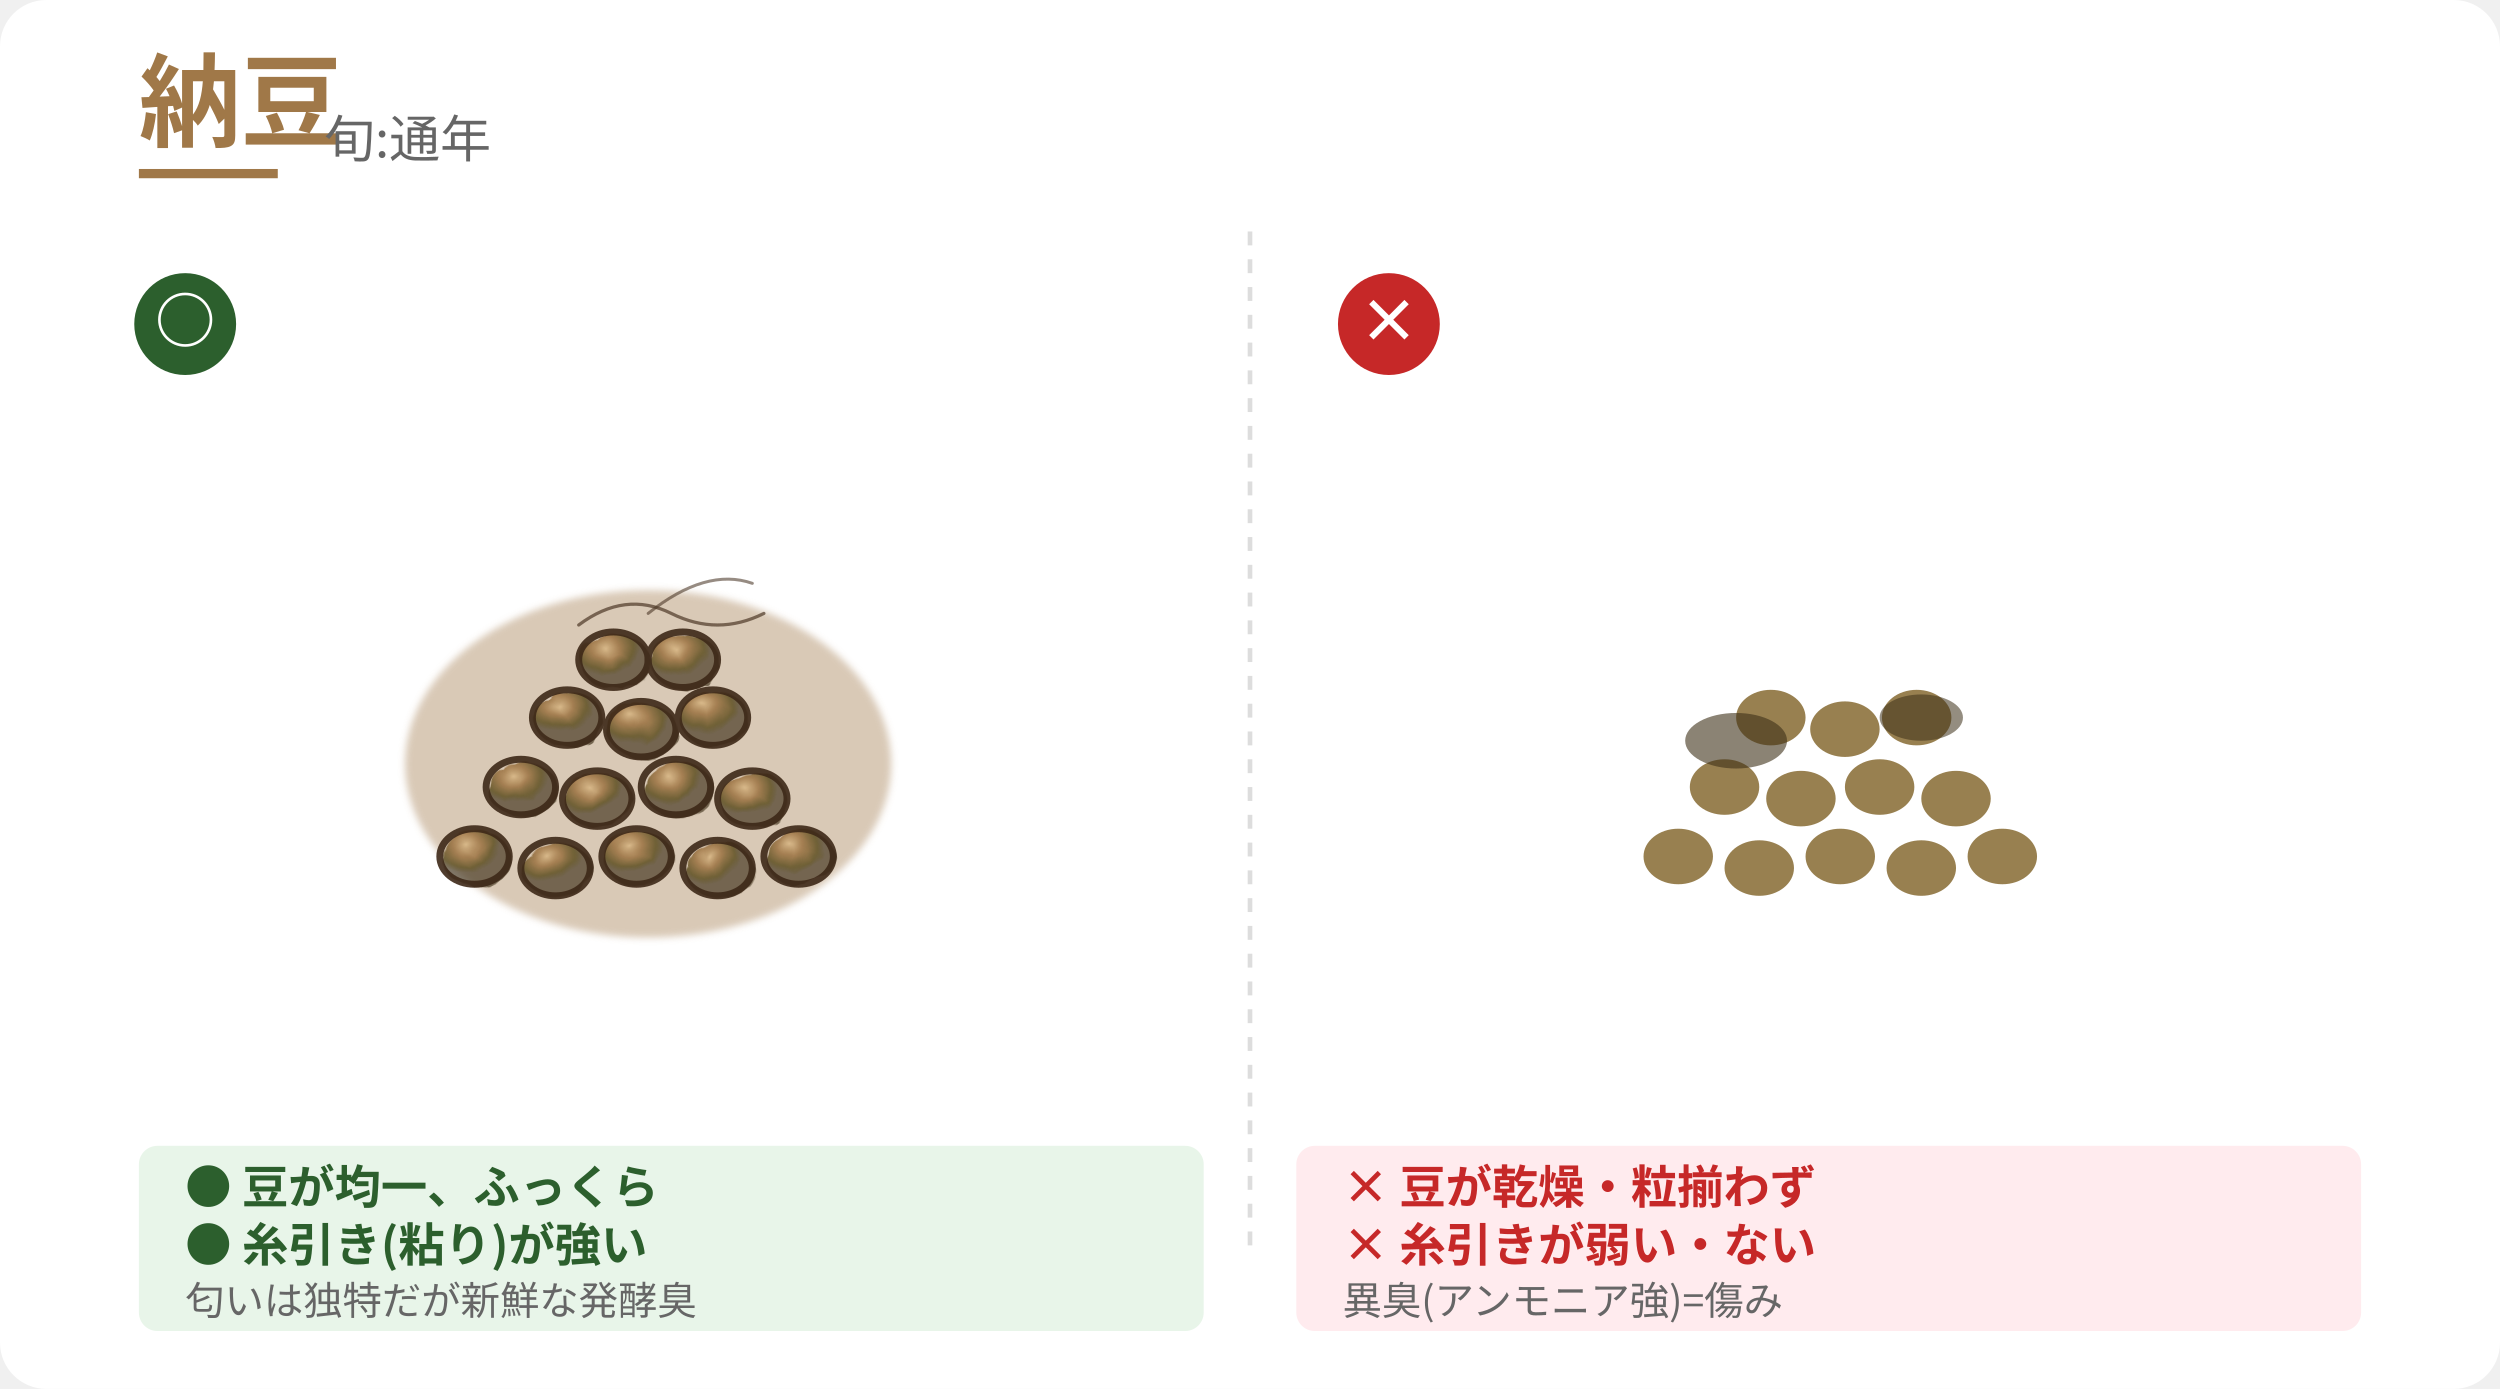
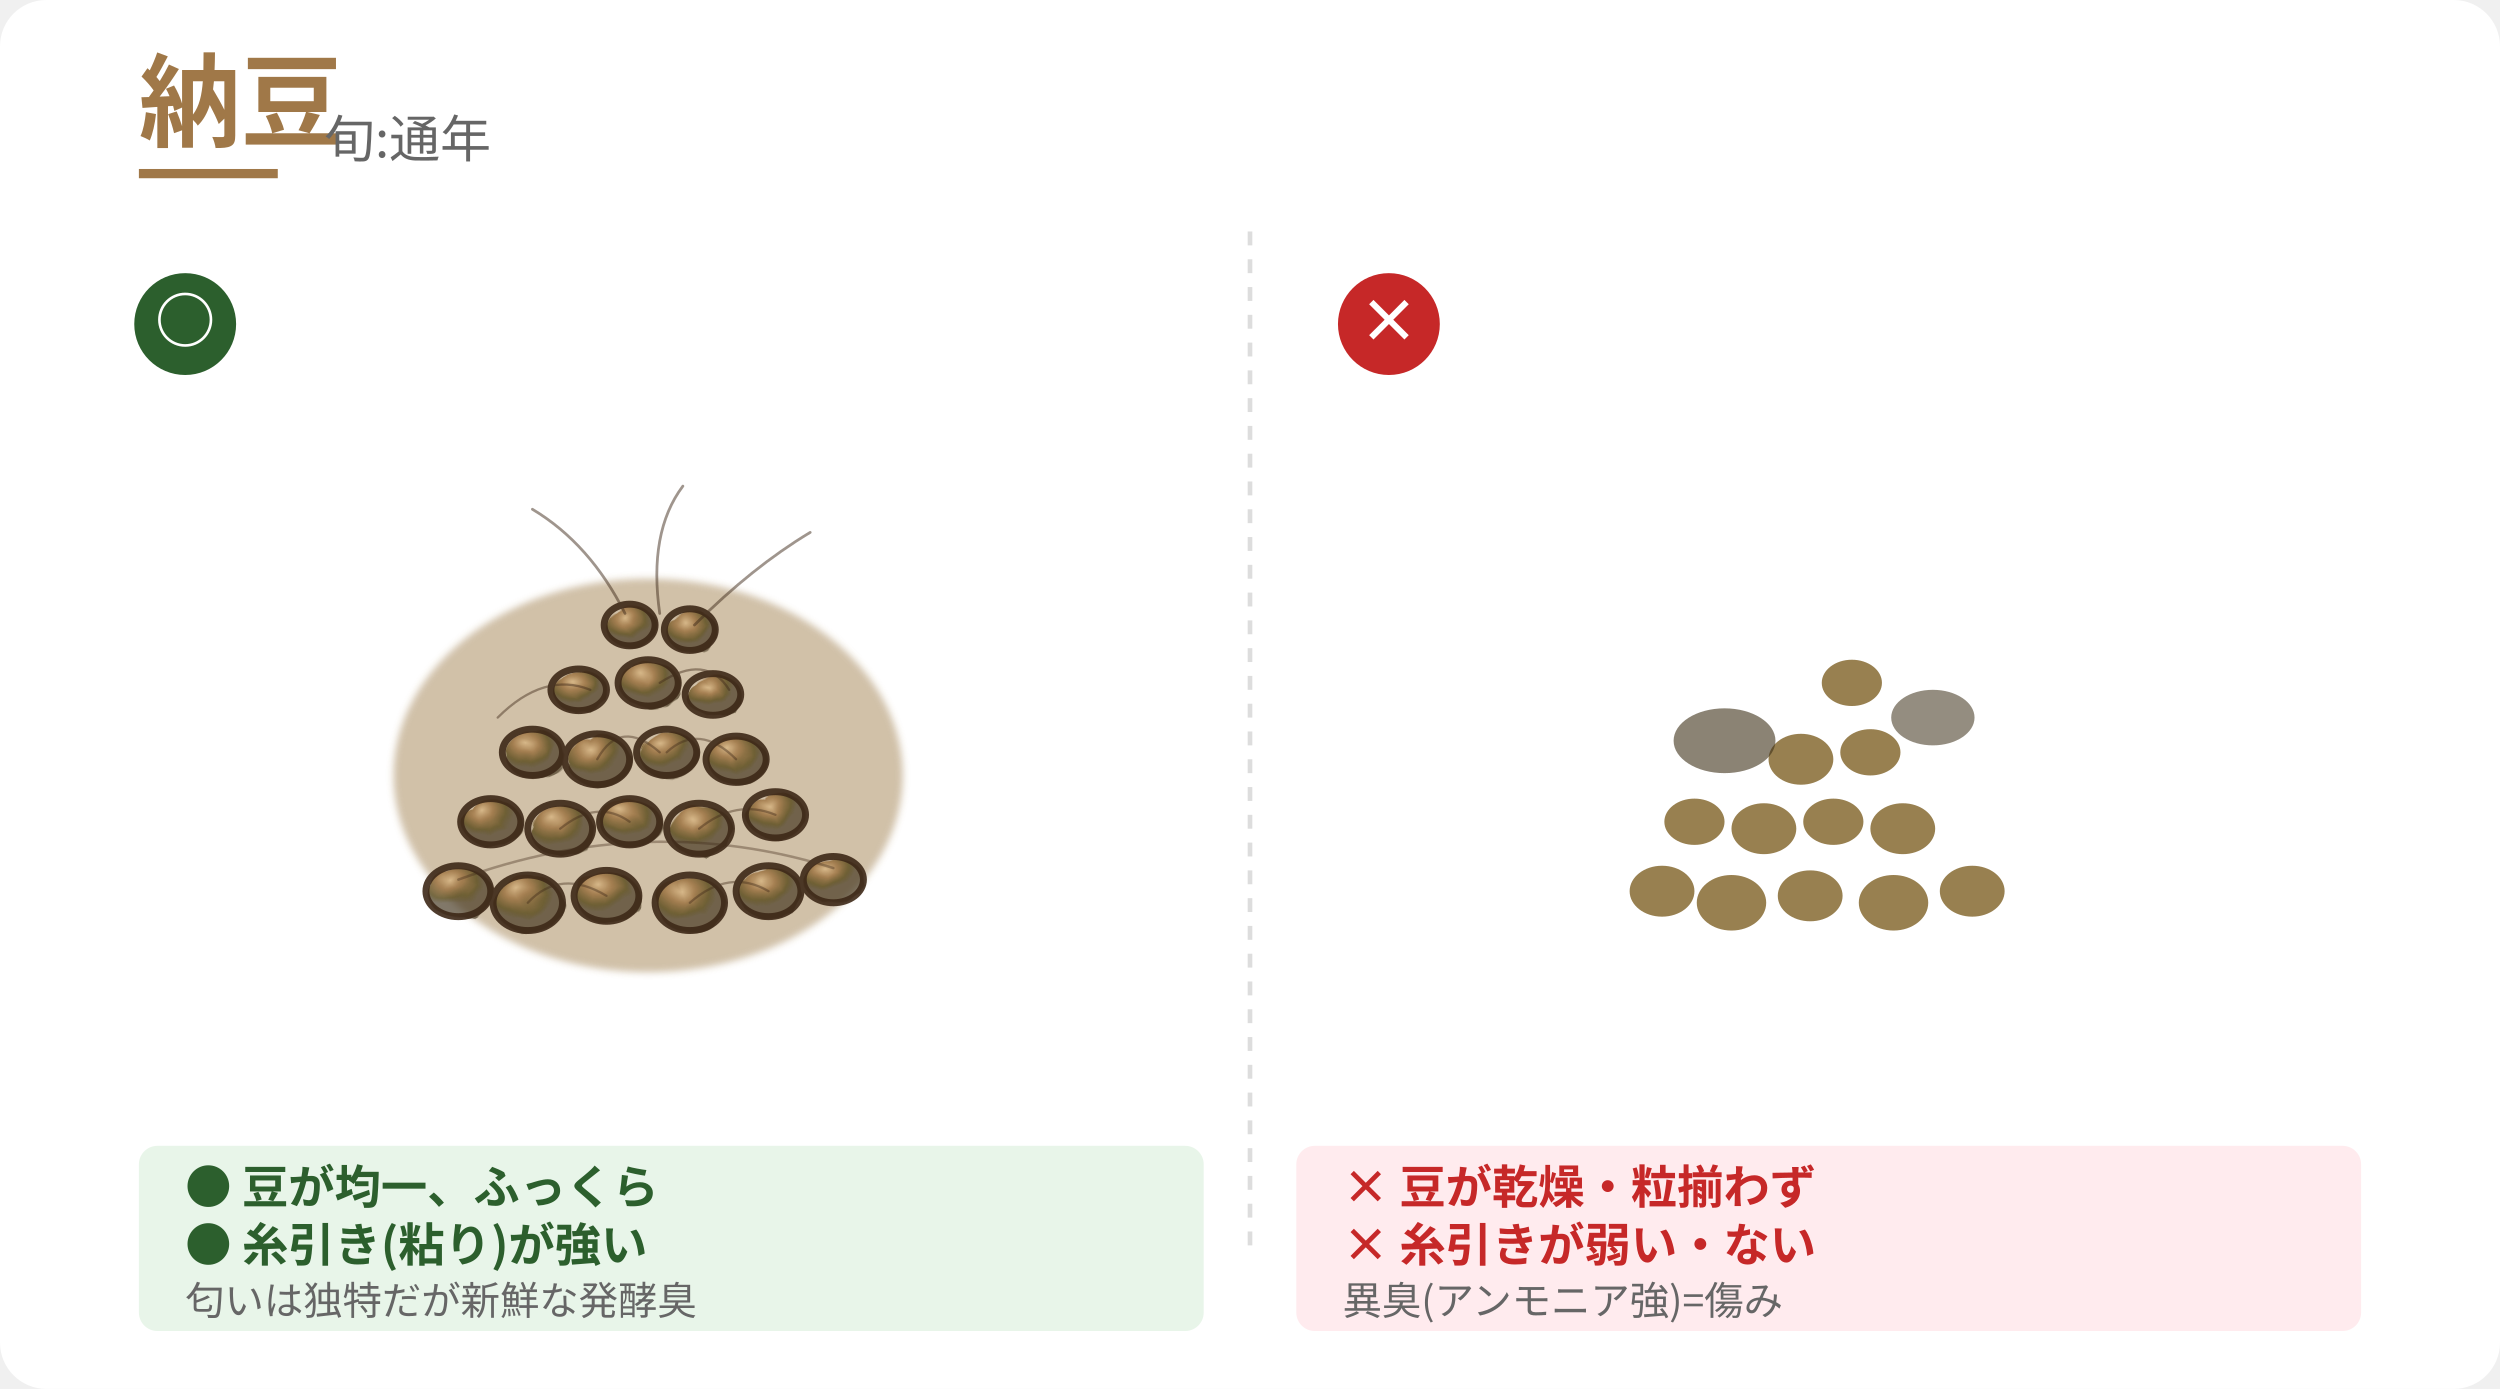
<svg xmlns="http://www.w3.org/2000/svg" viewBox="0 0 1080 600" font-family="Noto Sans CJK JP, sans-serif">
  <rect width="1080" height="600" fill="#FFFFFF" rx="20" />
  <text x="60" y="60" font-size="44" font-weight="900" fill="#A07848">納豆</text>
  <line x1="60" y1="75" x2="120" y2="75" stroke="#A07848" stroke-width="4" />
  <text x="140" y="68" font-size="22" fill="#666">旬:通年</text>
  <line x1="540" y1="100" x2="540" y2="540" stroke="#DDD" stroke-width="2" stroke-dasharray="6,6" />
  <g transform="translate(280, 320)">
    <circle cx="-200" cy="-180" r="22" fill="#2C5F2D" />
    <text x="-200" y="-172" font-size="26" font-weight="900" fill="white" text-anchor="middle">○</text>
    <defs>
      <radialGradient id="wcBodyNatto" cx="35%" cy="25%">
        <stop offset="0%" stop-color="#D8B888" stop-opacity="0.95" />
        <stop offset="40%" stop-color="#A07848" stop-opacity="0.9" />
        <stop offset="80%" stop-color="#5D4E20" stop-opacity="0.85" />
        <stop offset="100%" stop-color="#3D3018" stop-opacity="0.65" />
      </radialGradient>
      <radialGradient id="wcLeafNatto" cx="50%" cy="20%">
        <stop offset="0%" stop-color="#9BCB7A" stop-opacity="0.9" />
        <stop offset="60%" stop-color="#5D8F3D" stop-opacity="0.7" />
        <stop offset="100%" stop-color="#2C5F2D" stop-opacity="0.5" />
      </radialGradient>
      <filter id="wcRoughNatto" x="-10%" y="-10%" width="120%" height="120%">
        <feTurbulence baseFrequency="0.04" numOctaves="3" seed="163" />
        <feDisplacementMap in="SourceGraphic" scale="4" />
      </filter>
      <filter id="wcBlurNatto">
        <feGaussianBlur stdDeviation="1.5" />
      </filter>
    </defs>
    <g filter="url(#wcBlurNatto)" opacity="0.4">
-       <ellipse cx="0" cy="10" rx="105" ry="75" fill="#A07848" />
+       <ellipse cx="0" cy="15" rx="110" ry="85" fill="#8B6428" />
    </g>
    <g filter="url(#wcRoughNatto)">
-       <path d="M -75 50 m -15 0 a 15 12 0 1 0 30 0 a 15 12 0 1 0 -30 0 Z" fill="url(#wcBodyNatto)" />
-       <path d="M -40 55 m -15 0 a 15 12 0 1 0 30 0 a 15 12 0 1 0 -30 0 Z" fill="url(#wcBodyNatto)" />
-       <path d="M -5 50 m -15 0 a 15 12 0 1 0 30 0 a 15 12 0 1 0 -30 0 Z" fill="url(#wcBodyNatto)" />
-       <path d="M 30 55 m -15 0 a 15 12 0 1 0 30 0 a 15 12 0 1 0 -30 0 Z" fill="url(#wcBodyNatto)" />
-       <path d="M 65 50 m -15 0 a 15 12 0 1 0 30 0 a 15 12 0 1 0 -30 0 Z" fill="url(#wcBodyNatto)" />
-       <path d="M -55 20 m -15 0 a 15 12 0 1 0 30 0 a 15 12 0 1 0 -30 0 Z" fill="url(#wcBodyNatto)" />
-       <path d="M -22 25 m -15 0 a 15 12 0 1 0 30 0 a 15 12 0 1 0 -30 0 Z" fill="url(#wcBodyNatto)" />
-       <path d="M 12 20 m -15 0 a 15 12 0 1 0 30 0 a 15 12 0 1 0 -30 0 Z" fill="url(#wcBodyNatto)" />
-       <path d="M 45 25 m -15 0 a 15 12 0 1 0 30 0 a 15 12 0 1 0 -30 0 Z" fill="url(#wcBodyNatto)" />
-       <path d="M -35 -10 m -15 0 a 15 12 0 1 0 30 0 a 15 12 0 1 0 -30 0 Z" fill="url(#wcBodyNatto)" />
-       <path d="M -3 -5 m -15 0 a 15 12 0 1 0 30 0 a 15 12 0 1 0 -30 0 Z" fill="url(#wcBodyNatto)" />
-       <path d="M 28 -10 m -15 0 a 15 12 0 1 0 30 0 a 15 12 0 1 0 -30 0 Z" fill="url(#wcBodyNatto)" />
-       <path d="M -15 -35 m -15 0 a 15 12 0 1 0 30 0 a 15 12 0 1 0 -30 0 Z" fill="url(#wcBodyNatto)" />
-       <path d="M 15 -35 m -15 0 a 15 12 0 1 0 30 0 a 15 12 0 1 0 -30 0 Z" fill="url(#wcBodyNatto)" />
+       <path d="M -82 65 m -14 0 a 14 11 0 1 0 28 0 a 14 11 0 1 0 -28 0 Z" fill="url(#wcBodyNatto)" />
+       <path d="M -52 70 m -15 0 a 15 12 0 1 0 30 0 a 15 12 0 1 0 -30 0 Z" fill="url(#wcBodyNatto)" />
+       <path d="M -18 67 m -14 0 a 14 11 0 1 0 28 0 a 14 11 0 1 0 -28 0 Z" fill="url(#wcBodyNatto)" />
+       <path d="M 18 70 m -15 0 a 15 12 0 1 0 30 0 a 15 12 0 1 0 -30 0 Z" fill="url(#wcBodyNatto)" />
+       <path d="M 52 65 m -14 0 a 14 11 0 1 0 28 0 a 14 11 0 1 0 -28 0 Z" fill="url(#wcBodyNatto)" />
+       <path d="M 80 60 m -13 0 a 13 10 0 1 0 26 0 a 13 10 0 1 0 -26 0 Z" fill="url(#wcBodyNatto)" />
+       <path d="M -68 35 m -13 0 a 13 10 0 1 0 26 0 a 13 10 0 1 0 -26 0 Z" fill="url(#wcBodyNatto)" />
+       <path d="M -38 38 m -14 0 a 14 11 0 1 0 28 0 a 14 11 0 1 0 -28 0 Z" fill="url(#wcBodyNatto)" />
+       <path d="M -8 35 m -13 0 a 13 10 0 1 0 26 0 a 13 10 0 1 0 -26 0 Z" fill="url(#wcBodyNatto)" />
+       <path d="M 22 38 m -14 0 a 14 11 0 1 0 28 0 a 14 11 0 1 0 -28 0 Z" fill="url(#wcBodyNatto)" />
+       <path d="M 55 32 m -13 0 a 13 10 0 1 0 26 0 a 13 10 0 1 0 -26 0 Z" fill="url(#wcBodyNatto)" />
+       <path d="M -50 5 m -13 0 a 13 10 0 1 0 26 0 a 13 10 0 1 0 -26 0 Z" fill="url(#wcBodyNatto)" />
+       <path d="M -22 8 m -14 0 a 14 11 0 1 0 28 0 a 14 11 0 1 0 -28 0 Z" fill="url(#wcBodyNatto)" />
+       <path d="M 8 5 m -13 0 a 13 10 0 1 0 26 0 a 13 10 0 1 0 -26 0 Z" fill="url(#wcBodyNatto)" />
+       <path d="M 38 8 m -13 0 a 13 10 0 1 0 26 0 a 13 10 0 1 0 -26 0 Z" fill="url(#wcBodyNatto)" />
+       <path d="M -30 -22 m -12 0 a 12 9 0 1 0 24 0 a 12 9 0 1 0 -24 0 Z" fill="url(#wcBodyNatto)" />
+       <path d="M 0 -25 m -13 0 a 13 10 0 1 0 26 0 a 13 10 0 1 0 -26 0 Z" fill="url(#wcBodyNatto)" />
+       <path d="M 28 -20 m -12 0 a 12 9 0 1 0 24 0 a 12 9 0 1 0 -24 0 Z" fill="url(#wcBodyNatto)" />
+       <path d="M -8 -50 m -11 0 a 11 9 0 1 0 22 0 a 11 9 0 1 0 -22 0 Z" fill="url(#wcBodyNatto)" />
+       <path d="M 18 -48 m -11 0 a 11 9 0 1 0 22 0 a 11 9 0 1 0 -22 0 Z" fill="url(#wcBodyNatto)" />
    </g>
    <g stroke="#3D2817" stroke-width="3" fill="none" stroke-linecap="round" stroke-linejoin="round" opacity="0.9">
-       <path d="M -75 50 m -15 0 a 15 12 0 1 0 30 0 a 15 12 0 1 0 -30 0" />
-       <path d="M -40 55 m -15 0 a 15 12 0 1 0 30 0 a 15 12 0 1 0 -30 0" />
-       <path d="M -5 50 m -15 0 a 15 12 0 1 0 30 0 a 15 12 0 1 0 -30 0" />
-       <path d="M 30 55 m -15 0 a 15 12 0 1 0 30 0 a 15 12 0 1 0 -30 0" />
-       <path d="M 65 50 m -15 0 a 15 12 0 1 0 30 0 a 15 12 0 1 0 -30 0" />
-       <path d="M -55 20 m -15 0 a 15 12 0 1 0 30 0 a 15 12 0 1 0 -30 0" />
-       <path d="M -22 25 m -15 0 a 15 12 0 1 0 30 0 a 15 12 0 1 0 -30 0" />
-       <path d="M 12 20 m -15 0 a 15 12 0 1 0 30 0 a 15 12 0 1 0 -30 0" />
-       <path d="M 45 25 m -15 0 a 15 12 0 1 0 30 0 a 15 12 0 1 0 -30 0" />
-       <path d="M -35 -10 m -15 0 a 15 12 0 1 0 30 0 a 15 12 0 1 0 -30 0" />
-       <path d="M -3 -5 m -15 0 a 15 12 0 1 0 30 0 a 15 12 0 1 0 -30 0" />
-       <path d="M 28 -10 m -15 0 a 15 12 0 1 0 30 0 a 15 12 0 1 0 -30 0" />
-       <path d="M -15 -35 m -15 0 a 15 12 0 1 0 30 0 a 15 12 0 1 0 -30 0" />
-       <path d="M 15 -35 m -15 0 a 15 12 0 1 0 30 0 a 15 12 0 1 0 -30 0" />
-       <path d="M -30 -50 Q -10 -65 10 -55 Q 30 -45 50 -55" opacity="0.7" stroke-width="1.4" />
-       <path d="M 0 -55 Q 25 -75 45 -68" opacity="0.6" stroke-width="1.3" />
+       <path d="M -82 65 m -14 0 a 14 11 0 1 0 28 0 a 14 11 0 1 0 -28 0" />
+       <path d="M -52 70 m -15 0 a 15 12 0 1 0 30 0 a 15 12 0 1 0 -30 0" />
+       <path d="M -18 67 m -14 0 a 14 11 0 1 0 28 0 a 14 11 0 1 0 -28 0" />
+       <path d="M 18 70 m -15 0 a 15 12 0 1 0 30 0 a 15 12 0 1 0 -30 0" />
+       <path d="M 52 65 m -14 0 a 14 11 0 1 0 28 0 a 14 11 0 1 0 -28 0" />
+       <path d="M 80 60 m -13 0 a 13 10 0 1 0 26 0 a 13 10 0 1 0 -26 0" />
+       <path d="M -68 35 m -13 0 a 13 10 0 1 0 26 0 a 13 10 0 1 0 -26 0" />
+       <path d="M -38 38 m -14 0 a 14 11 0 1 0 28 0 a 14 11 0 1 0 -28 0" />
+       <path d="M -8 35 m -13 0 a 13 10 0 1 0 26 0 a 13 10 0 1 0 -26 0" />
+       <path d="M 22 38 m -14 0 a 14 11 0 1 0 28 0 a 14 11 0 1 0 -28 0" />
+       <path d="M 55 32 m -13 0 a 13 10 0 1 0 26 0 a 13 10 0 1 0 -26 0" />
+       <path d="M -50 5 m -13 0 a 13 10 0 1 0 26 0 a 13 10 0 1 0 -26 0" />
+       <path d="M -22 8 m -14 0 a 14 11 0 1 0 28 0 a 14 11 0 1 0 -28 0" />
+       <path d="M 8 5 m -13 0 a 13 10 0 1 0 26 0 a 13 10 0 1 0 -26 0" />
+       <path d="M 38 8 m -13 0 a 13 10 0 1 0 26 0 a 13 10 0 1 0 -26 0" />
+       <path d="M -30 -22 m -12 0 a 12 9 0 1 0 24 0 a 12 9 0 1 0 -24 0" />
+       <path d="M 0 -25 m -13 0 a 13 10 0 1 0 26 0 a 13 10 0 1 0 -26 0" />
+       <path d="M 28 -20 m -12 0 a 12 9 0 1 0 24 0 a 12 9 0 1 0 -24 0" />
+       <path d="M -8 -50 m -11 0 a 11 9 0 1 0 22 0 a 11 9 0 1 0 -22 0" />
+       <path d="M 18 -48 m -11 0 a 11 9 0 1 0 22 0 a 11 9 0 1 0 -22 0" />
+       <path d="M -10 -55 Q -25 -85 -50 -100" opacity="0.55" stroke-width="1.2" />
+       <path d="M 5 -55 Q 0 -90 15 -110" opacity="0.55" stroke-width="1.2" />
+       <path d="M 20 -50 Q 45 -75 70 -90" opacity="0.55" stroke-width="1.2" />
+       <path d="M -65 -10 Q -45 -30 -25 -22" opacity="0.5" stroke-width="1" />
+       <path d="M 5 -25 Q 25 -38 35 -22" opacity="0.5" stroke-width="1" />
+       <path d="M -22 8 Q -12 -10 5 5" opacity="0.45" stroke-width="1" />
+       <path d="M 8 5 Q 22 -8 38 8" opacity="0.45" stroke-width="1" />
+       <path d="M -38 38 Q -22 25 -8 35" opacity="0.45" stroke-width="1" />
+       <path d="M 22 38 Q 38 25 55 32" opacity="0.45" stroke-width="1" />
+       <path d="M -52 70 Q -38 55 -18 67" opacity="0.45" stroke-width="1" />
+       <path d="M 18 70 Q 35 55 52 65" opacity="0.45" stroke-width="1" />
+       <path d="M -82 60 Q 0 30 80 55" opacity="0.4" stroke-width="1.1" />
    </g>
  </g>
  <g transform="translate(800, 320)">
    <circle cx="-200" cy="-180" r="22" fill="#C62828" />
    <text x="-200" y="-172" font-size="26" font-weight="900" fill="white" text-anchor="middle">×</text>
-     <path d="M -75 50 m -15 0 a 15 12 0 1 0 30 0 a 15 12 0 1 0 -30 0 Z" fill="#988050" />
-     <path d="M -40 55 m -15 0 a 15 12 0 1 0 30 0 a 15 12 0 1 0 -30 0 Z" fill="#988050" />
-     <path d="M -5 50 m -15 0 a 15 12 0 1 0 30 0 a 15 12 0 1 0 -30 0 Z" fill="#988050" />
-     <path d="M 30 55 m -15 0 a 15 12 0 1 0 30 0 a 15 12 0 1 0 -30 0 Z" fill="#988050" />
-     <path d="M 65 50 m -15 0 a 15 12 0 1 0 30 0 a 15 12 0 1 0 -30 0 Z" fill="#988050" />
-     <path d="M -55 20 m -15 0 a 15 12 0 1 0 30 0 a 15 12 0 1 0 -30 0 Z" fill="#988050" />
-     <path d="M -22 25 m -15 0 a 15 12 0 1 0 30 0 a 15 12 0 1 0 -30 0 Z" fill="#988050" />
-     <path d="M 12 20 m -15 0 a 15 12 0 1 0 30 0 a 15 12 0 1 0 -30 0 Z" fill="#988050" />
-     <path d="M 45 25 m -15 0 a 15 12 0 1 0 30 0 a 15 12 0 1 0 -30 0 Z" fill="#988050" />
-     <path d="M -35 -10 m -15 0 a 15 12 0 1 0 30 0 a 15 12 0 1 0 -30 0 Z" fill="#988050" />
-     <path d="M -3 -5 m -15 0 a 15 12 0 1 0 30 0 a 15 12 0 1 0 -30 0 Z" fill="#988050" />
-     <path d="M 28 -10 m -15 0 a 15 12 0 1 0 30 0 a 15 12 0 1 0 -30 0 Z" fill="#988050" />
-     <ellipse cx="-50" cy="0" rx="22" ry="12" fill="#3D3018" opacity="0.6" />
-     <ellipse cx="30" cy="-10" rx="18" ry="10" fill="#3D3018" opacity="0.55" />
+     <path d="M -82 65 m -14 0 a 14 11 0 1 0 28 0 a 14 11 0 1 0 -28 0 Z" fill="#988050" />
+     <path d="M -52 70 m -15 0 a 15 12 0 1 0 30 0 a 15 12 0 1 0 -30 0 Z" fill="#988050" />
+     <path d="M -18 67 m -14 0 a 14 11 0 1 0 28 0 a 14 11 0 1 0 -28 0 Z" fill="#988050" />
+     <path d="M 18 70 m -15 0 a 15 12 0 1 0 30 0 a 15 12 0 1 0 -30 0 Z" fill="#988050" />
+     <path d="M 52 65 m -14 0 a 14 11 0 1 0 28 0 a 14 11 0 1 0 -28 0 Z" fill="#988050" />
+     <path d="M -68 35 m -13 0 a 13 10 0 1 0 26 0 a 13 10 0 1 0 -26 0 Z" fill="#988050" />
+     <path d="M -38 38 m -14 0 a 14 11 0 1 0 28 0 a 14 11 0 1 0 -28 0 Z" fill="#988050" />
+     <path d="M -8 35 m -13 0 a 13 10 0 1 0 26 0 a 13 10 0 1 0 -26 0 Z" fill="#988050" />
+     <path d="M 22 38 m -14 0 a 14 11 0 1 0 28 0 a 14 11 0 1 0 -28 0 Z" fill="#988050" />
+     <path d="M -22 8 m -14 0 a 14 11 0 1 0 28 0 a 14 11 0 1 0 -28 0 Z" fill="#988050" />
+     <path d="M 8 5 m -13 0 a 13 10 0 1 0 26 0 a 13 10 0 1 0 -26 0 Z" fill="#988050" />
+     <path d="M 0 -25 m -13 0 a 13 10 0 1 0 26 0 a 13 10 0 1 0 -26 0 Z" fill="#988050" />
+     <ellipse cx="-55" cy="0" rx="22" ry="14" fill="#3D3018" opacity="0.6" />
+     <ellipse cx="35" cy="-10" rx="18" ry="12" fill="#3D3018" opacity="0.55" />
  </g>
  <g font-size="20" fill="#333">
    <rect x="60" y="495" width="460" height="80" rx="8" fill="#E8F5E9" />
    <text x="80" y="520" font-weight="bold" fill="#2C5F2D">● 豆が均一、ふっくら</text>
    <text x="80" y="545" font-weight="bold" fill="#2C5F2D">● 糸引き(粘り)が強い</text>
    <text x="80" y="568" fill="#666" font-size="17">匂いは独特だが新鮮な発酵臭</text>
    <rect x="560" y="495" width="460" height="80" rx="8" fill="#FFEBEE" />
    <text x="580" y="520" font-weight="bold" fill="#C62828">× 豆が乾燥・粒揃わず</text>
    <text x="580" y="545" font-weight="bold" fill="#C62828">× 糸引きが弱い・ない</text>
    <text x="580" y="568" fill="#666" font-size="17">異臭(アンモニア強)=傷み</text>
  </g>
</svg>
